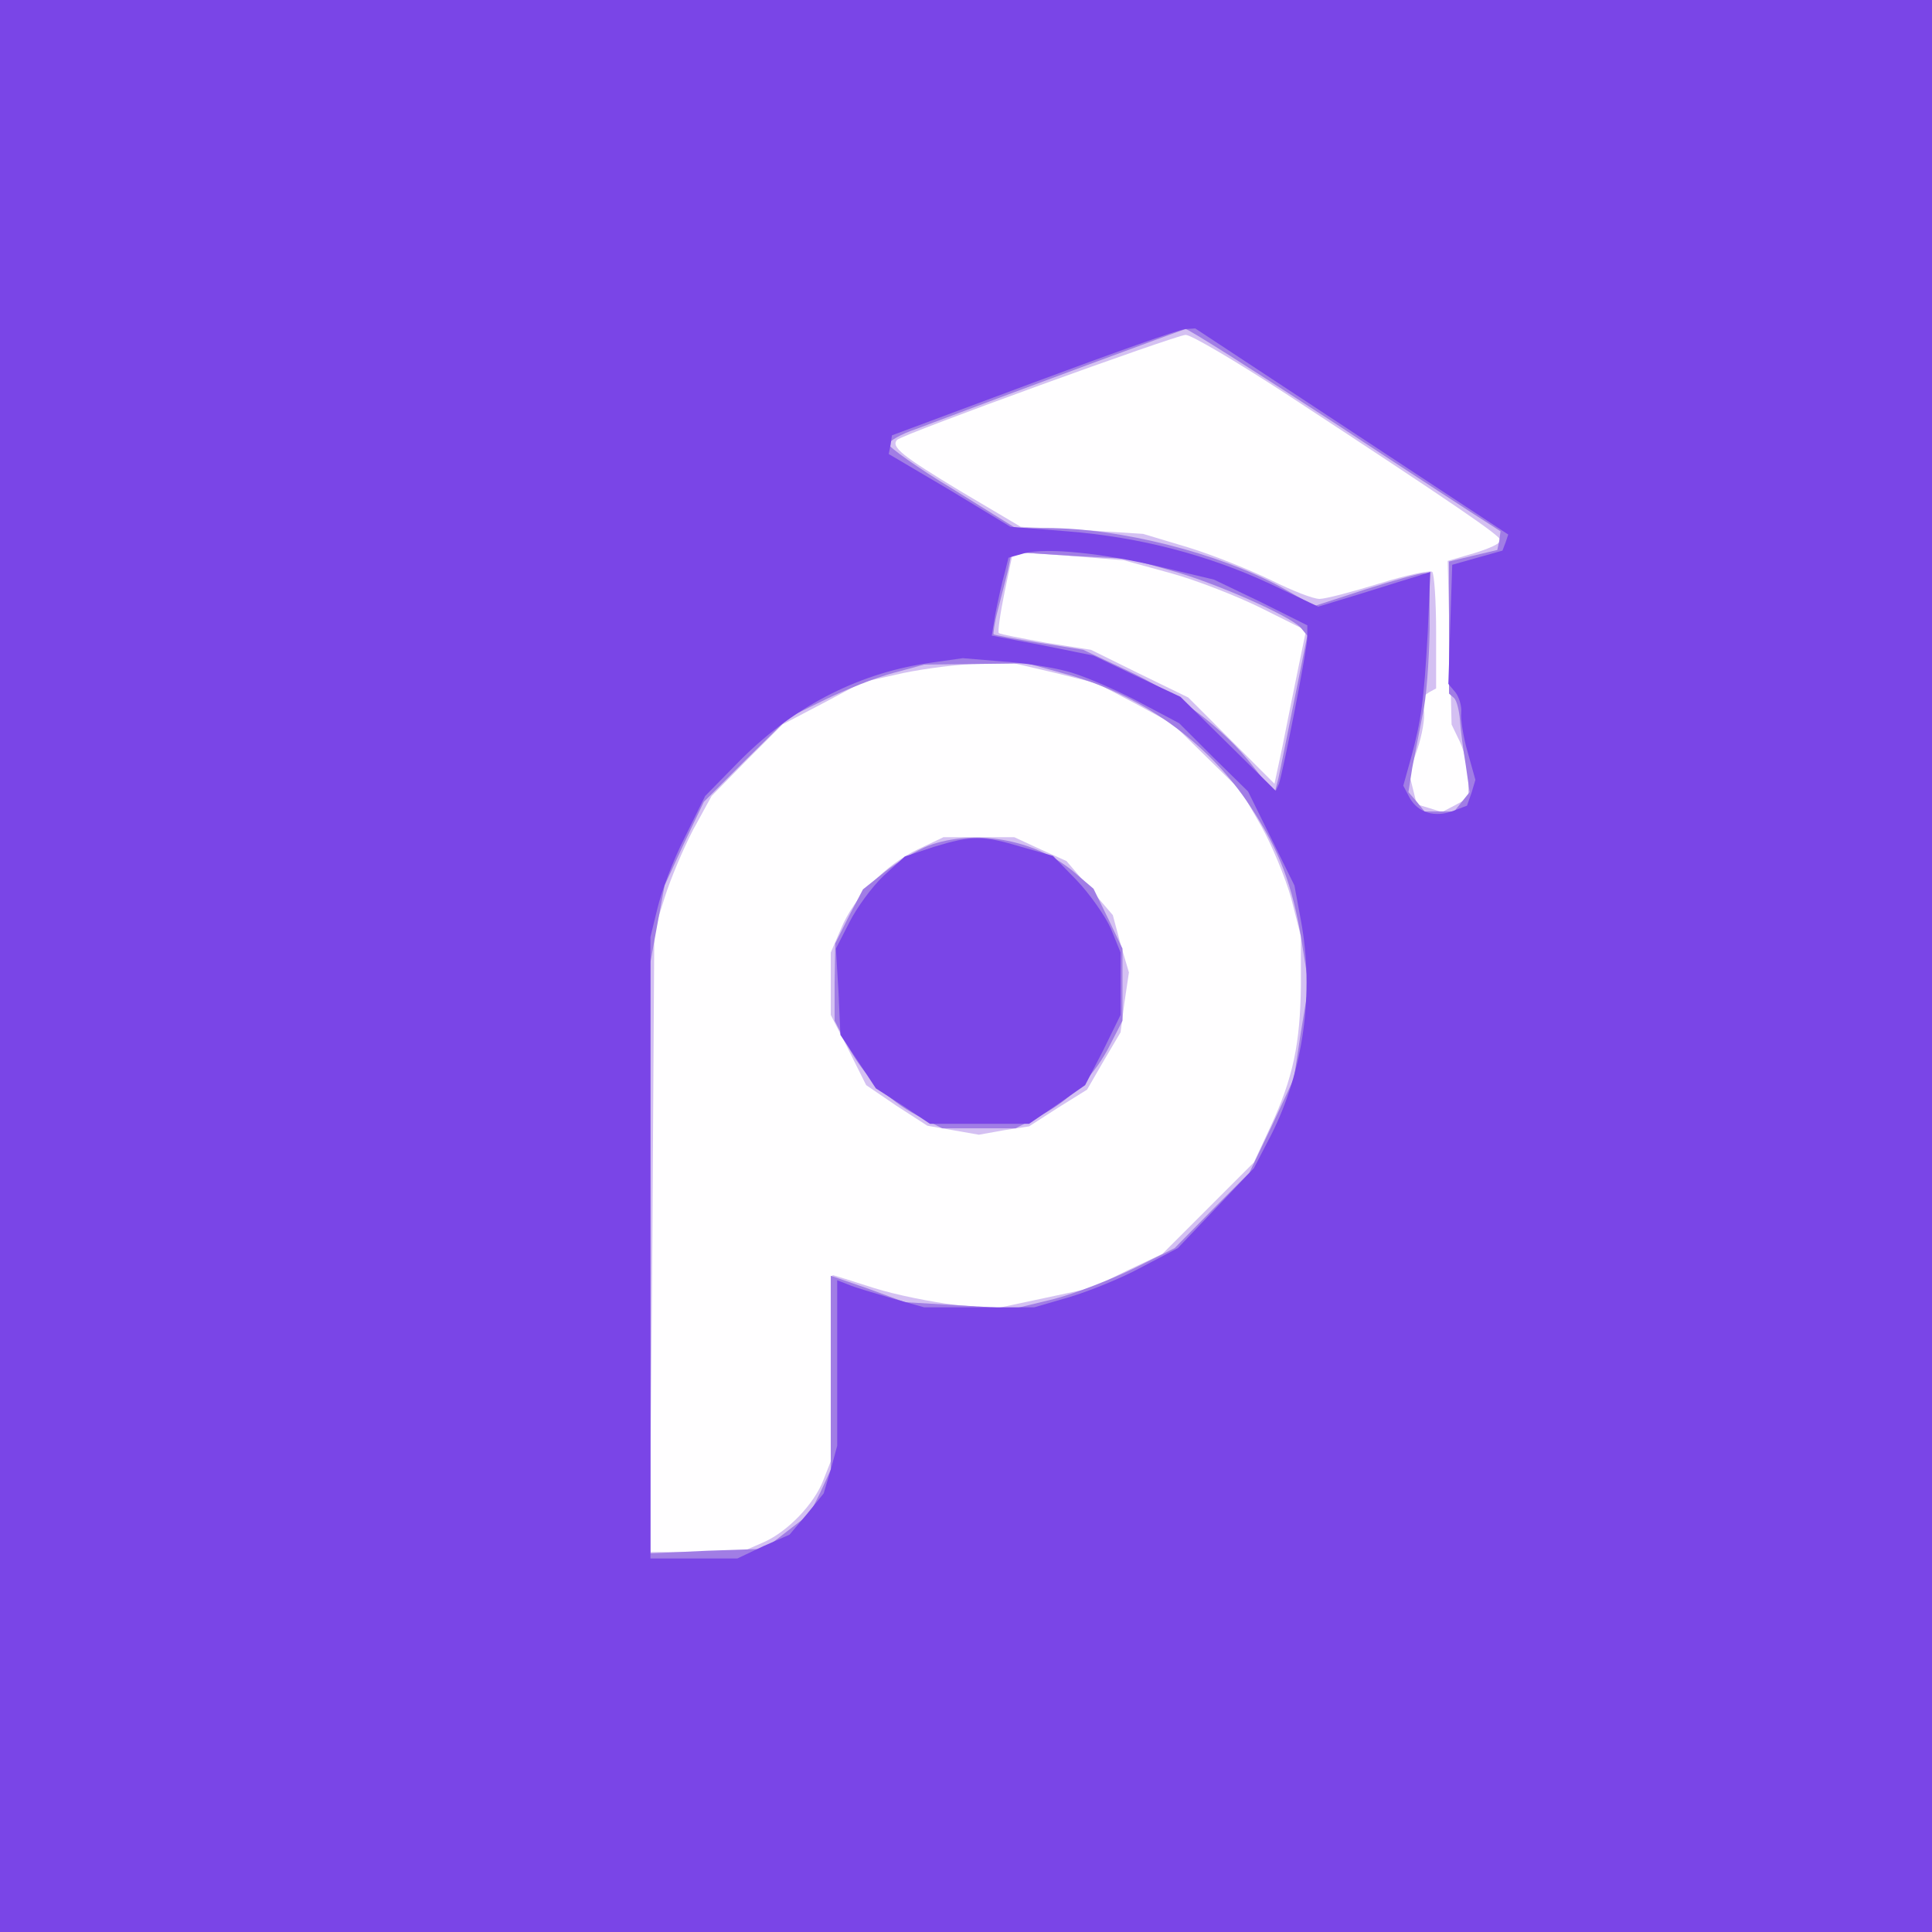
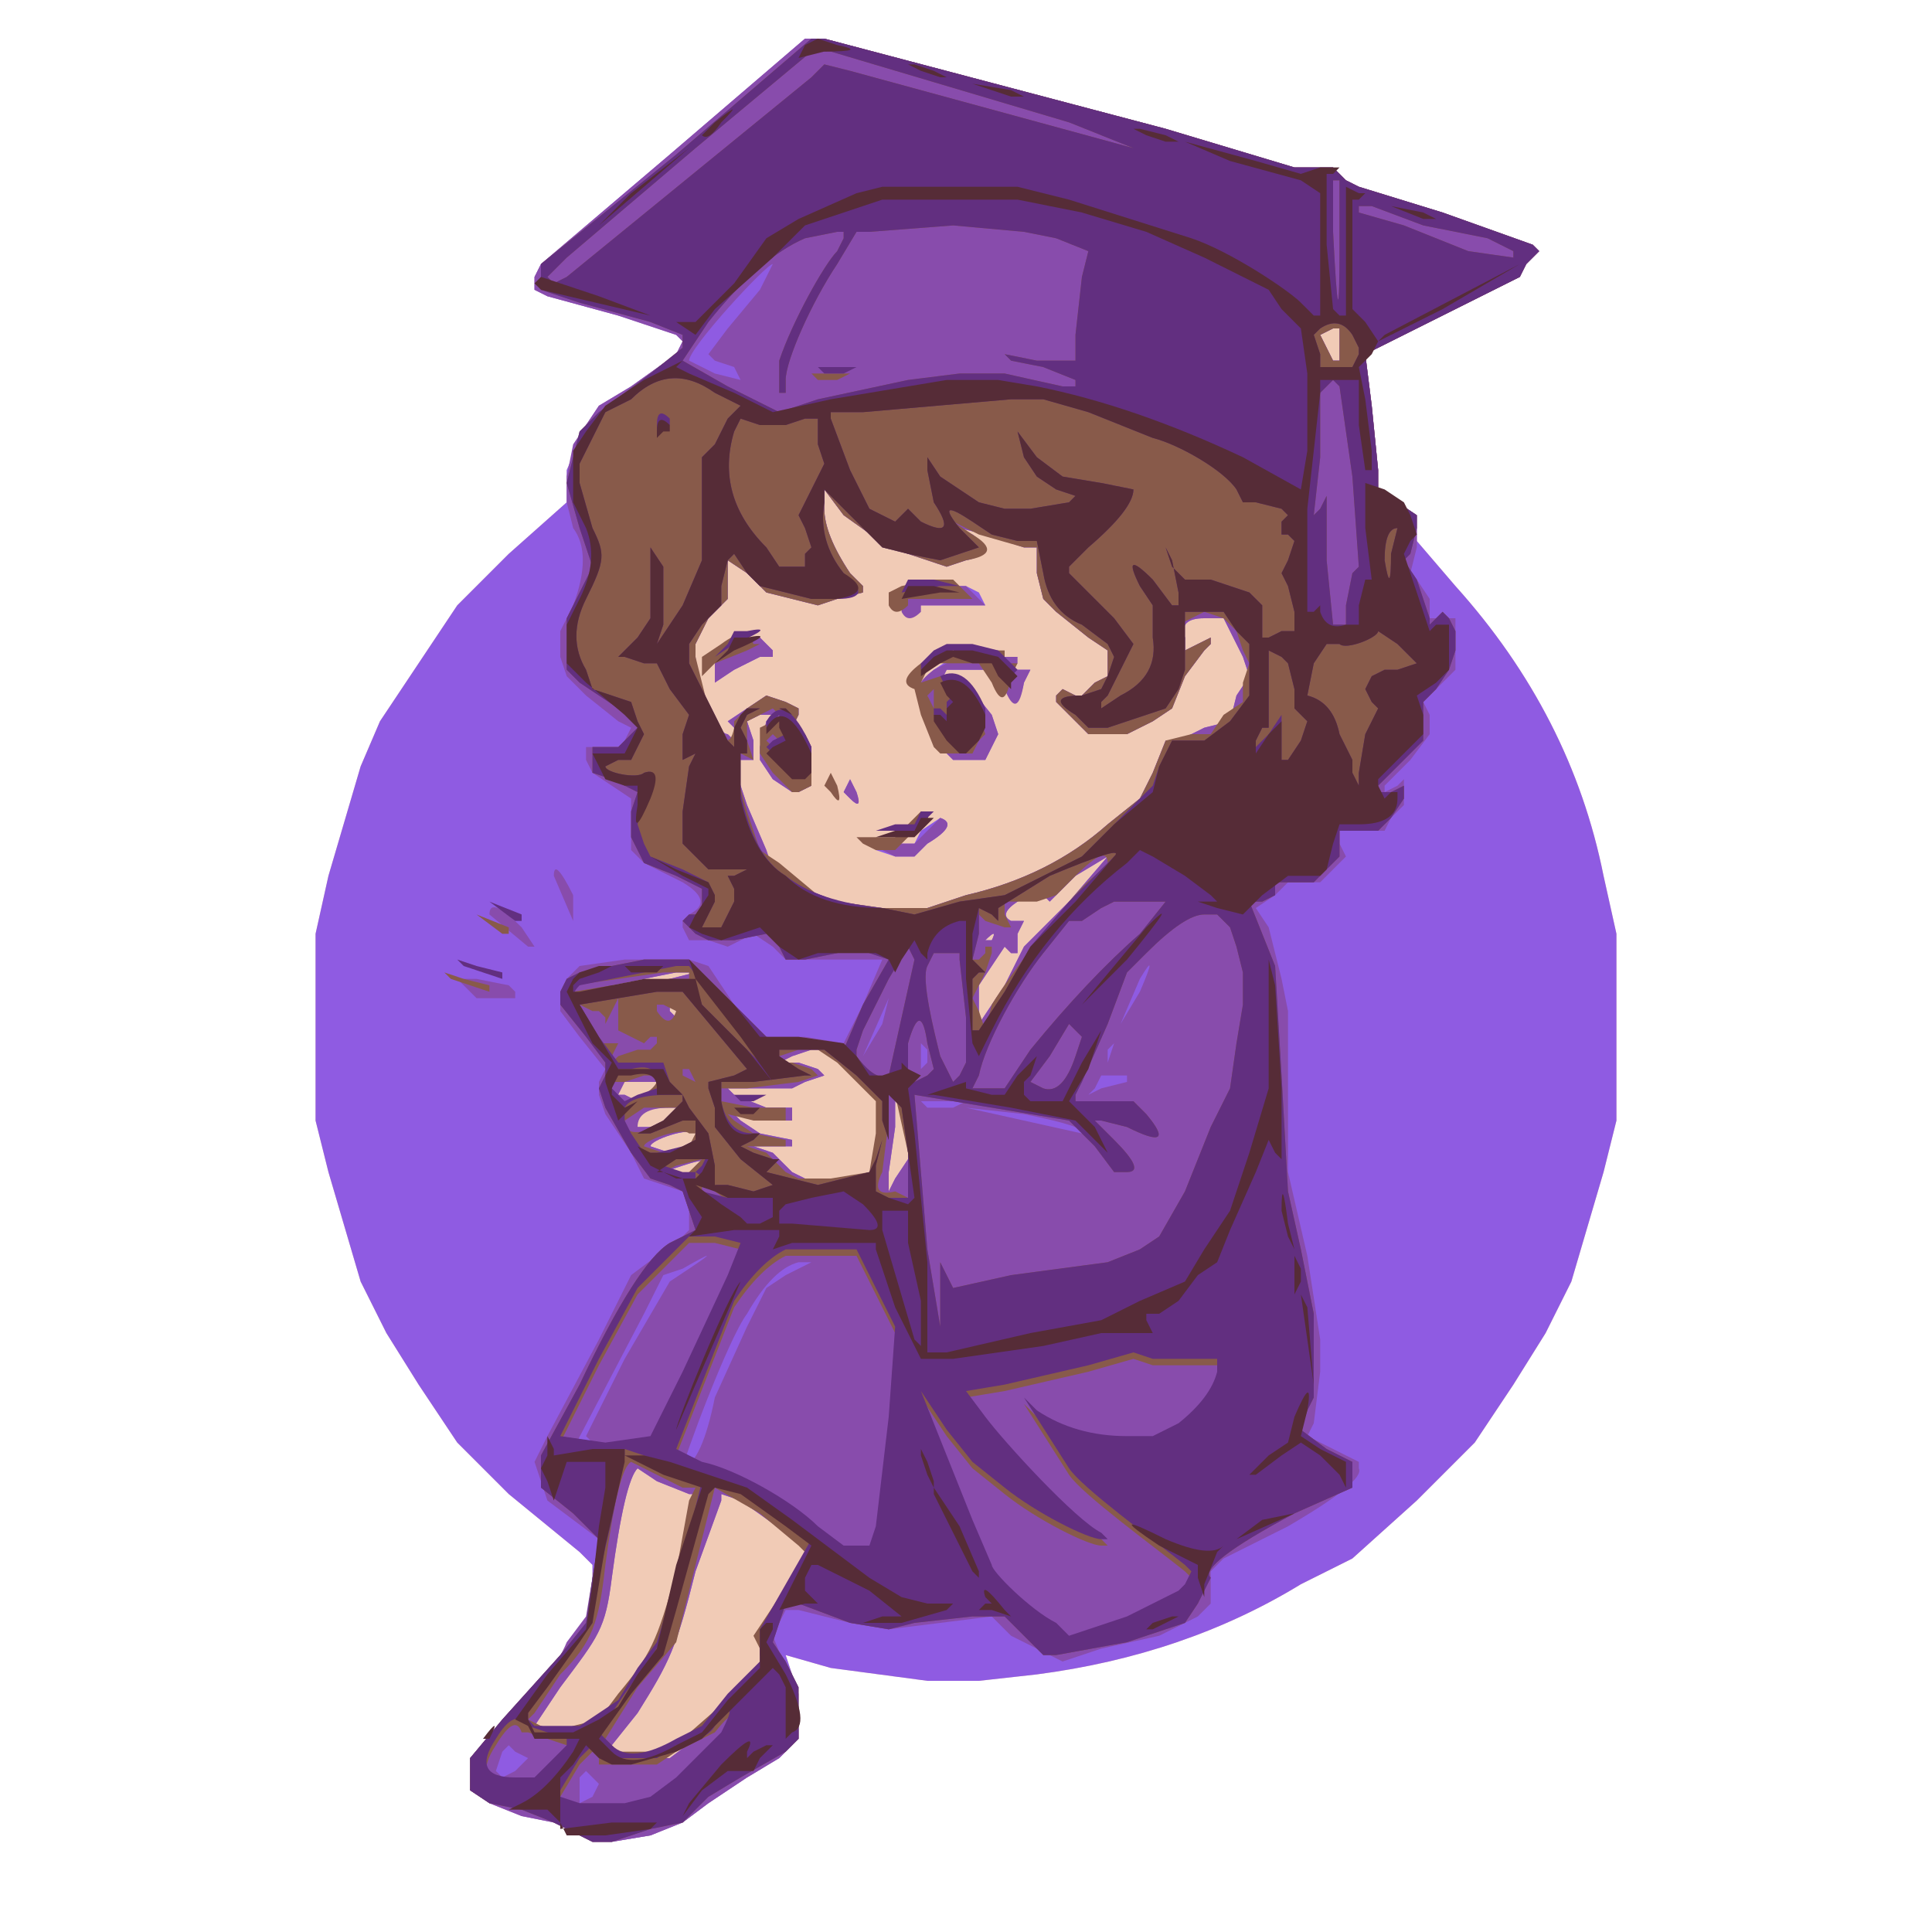
- <svg xmlns="http://www.w3.org/2000/svg" version="1.2" baseProfile="tiny-ps" viewBox="0 0 300 300">
-   <g>
-     <g fill="#fffeff" transform="matrix(.1 0 0 -.1 0 300)">
-       <path d="M0 1500V0h3000v3000H0V1500z" />
-     </g>
-     <g fill="#d4c0f2" transform="matrix(.1 0 0 -.1 0 300)">
-       <path d="M0 1500V0h3000v3000H0V1500zm1996 889c267-175 334-221 334-228 0-5-18-13-41-20l-41-12 3-127 3-127 13-27c7-15 13-41 13-57v-30l-20-11-21-11-19 6-20 6-6 24-6 24 13 38c7 21 12 48 10 60l-2 21 10 7 11 6v88c0 48-3 90-6 93s-40-5-82-18-84-24-93-24c-10 0-43 13-75 29-33 16-90 39-129 51l-70 21-95 6-95 5-93 55c-91 55-109 69-99 80 9 9 431 162 448 163 9 0 78-41 155-91zm-178-279c40-11 104-36 142-55l68-34-13-63c-7-35-18-88-24-119l-12-56-67 67-67 67-76 37-75 37-70 11c-38 7-71 13-73 15-2 1 2 30 9 64l13 62 86-6 86-7 73-20zm-179-155 64-16 59-31 59-32 53-52 53-52 31-54c17-30 38-81 47-113l15-59v-76c-1-90-12-144-47-219l-26-56-71-71-71-71-55-26-55-27-75-16-75-16-63 6c-34 4-90 15-125 26-34 11-63 20-64 20-2 0-3-65-3-144V731l-11-28c-14-38-57-83-96-99l-32-14h-142l4 483 3 482 16 51c9 29 29 76 44 105l29 53 55 56 55 55 63 33 62 33 63 14c34 7 87 14 117 14l55 1 64-15zm-214-274c-49-23-99-74-119-123l-16-37v-97l28-55 27-54 47-32 48-31 40-7 40-7 39 7 39 6 45 29 45 28 26 45 26 44 6 46 7 47-13 44-12 45-36 42-36 42-40 18-41 19h-110l-40-19z" />
-     </g>
-     <g fill="#a17de5" transform="matrix(.1 0 0 -.1 0 300)">
-       <path d="M0 1500V0h3000v3000H0V1500zm2071 844c123-81 232-152 242-158l17-11-2-15-3-14-38-9-37-9v-205l8-7c4-4 8-20 9-34 1-15 5-46 9-70l6-42-12-15-12-15h-46l-12 15-13 15 6 38c4 20 11 57 16 82 6 25 10 84 11 133v87h-9c-6 0-46-11-90-25l-80-26-53 30c-96 52-248 91-362 91h-49l-98 61c-55 33-99 65-99 69 0 5 19 16 43 24 156 59 413 154 418 155 3 1 107-65 230-145zm-256-229c68-18 190-72 205-90l10-12-20-99c-11-54-22-110-25-123l-6-23-34 43c-44 57-115 111-197 149l-66 31-69 11c-37 6-69 12-70 13-1 0 1 17 6 36s12 47 16 63l6 29 92-6 92-5 60-17zm-166-160c122-32 227-107 293-208 45-68 65-122 79-207l11-70-12-73-11-72-34-73-35-73-58-58-58-59-62-31c-35-17-91-39-125-48l-62-15-85 5-85 5-57 21-58 20V718l-16-35-17-34-35-27-35-27-89-3-88-4v918l11 60 11 59 30 65 31 65 66 66 66 65 57 28c31 15 78 34 105 41l48 13 80 1 80 1 54-15zm-207-268c-18-7-48-25-67-40l-35-28-22-42-21-42-1-60v-60l18-35c26-49 64-88 110-112l39-20h114l39 20c46 24 85 63 109 112l18 35v112l-22 46-23 47-34 29c-60 48-150 64-222 38z" />
-     </g>
-     <g fill="#7a45e7" transform="matrix(.1 0 0 -.1 0 300)">
-       <path d="M0 1500V0h3000v3000H0V1500zm2099 830 243-160-4-12-5-13-39-11-39-11-3-92-3-93 11-13c6-8 10-22 9-32s3-37 10-61l12-43-6-20-7-20-21-8c-29-11-55-3-68 20l-10 19 12 43c16 59 20 88 26 195l4 94-18-6c-10-3-49-15-87-27l-69-21-76 36c-95 44-200 72-314 81l-88 7-94 57-95 56 3 15 2 14 220 82c121 45 227 83 236 83l15 1 243-160zm-294-211 80-19 73-35 72-36v-18c0-19-37-206-44-228l-5-11-74 73-74 73-68 32-67 32-79 16-79 15 6 36c4 20 10 47 14 61l6 24 25 7c35 9 123 0 214-22zm-150-161c22-5 71-26 108-45l68-36 53-53 54-53 36-73 36-73 10-54c21-113 4-234-46-333l-27-52-59-62-59-62-57-30c-31-17-81-37-111-46l-55-16h-171l-50 14c-27 8-58 17-67 21l-18 7V755l-10-37-11-37-26-32-27-32-41-18-40-19h-135v965l11 45c6 25 24 74 42 109l32 65 50 51c83 85 183 138 294 155l56 8 60-5c33-2 78-9 100-15zm-205-273-45-15-33-30c-18-17-42-50-53-72l-21-41 4-67 3-67 28-42 27-41 42-27 42-28h154l44 30 43 30 28 54 27 55v97l-15 37c-9 20-33 54-53 75l-37 38-49 14c-60 18-77 18-136 0z" />
-     </g>
-   </g>
+ <svg xmlns="http://www.w3.org/2000/svg" baseProfile="tiny-ps" viewBox="0 0 300 300">
+   <path fill="#f1cbb6" d="M104 24 84 41l-1 2v2l2 1 11 3 9 3 1 1-1 2-7 5-5 3-2 3-3 7v5l-9 8-8 8-6 9-6 9-3 7-5 17-2 9v29l2 8 5 17 4 8 5 8 6 9 8 8 11 9 2 2v4l-1 5-4 5-9 10-5 6v5l3 2 5 2 5 1 6 3h3l6-1 5-2 4-3 6-4 5-3 3-3v-3l-1-7-1-3 7 2 15 2h8l9-1q23-3 41-14l8-4 10-9 9-9 6-9 5-8 4-8 5-17 2-8v-29l-2-9q-5-25-23-45l-6-7v-4l-3-2-3-2v-3l-1-10-1-8 12-6 12-6 1-2 2-2-1-1-14-5-13-4-2-1-2-2h-6l-20-6-53-14h-3z" />
+   <path fill="#8f5be2" d="M104 24 84 41l-1 2v2l2 1 11 3 9 3 1 1-1 2-7 5-5 3-2 3-3 7v5l-9 8-8 8-6 9-6 9-3 7-5 17-2 9v29l2 8 5 17 4 8 5 8 6 9 8 8 11 9 2 2v4l-1 5-4 5-9 10-5 6v5l3 2 5 2 5 1 6 3h3l6-1 5-2 4-3 6-4 5-3 3-3v-3l-1-7-1-3 7 2 15 2h8l9-1q23-3 41-14l8-4 10-9 9-9 6-9 5-8 4-8 5-17 2-8v-29l-2-9q-5-25-23-45l-6-7v-4l-3-2-3-2v-3l-1-10-1-8 12-6 12-6 1-2 2-2-1-1-14-5-13-4-2-1-2-2h-6l-20-6-53-14h-3zm104 30v2h-1l-2-4 2-1h1zm-70 31 6 2 3 1 3-1q5-1 1-4l-2-1 4 1 6 2h2v4l1 4 2 2 5 4 3 2v4l-2 1-2 2h-1l-2-1-1 1v1l2 2 3 3h6l4-2 3-2 2-5 3-4 1-1v-1l-2 1-2 1v-2q-1-3 3-3h3l1 2 2 4 1 3-2 3-1 4-4 1-4 2h-2l-2 5-2 4-5 4q-9 8-22 11l-6 2h-7l-7-1-5-2-5-3-1-3-3-7-2-6v-2l1 1h2v-3l-1-3 2-1h2l-1 1-1 4v2l2 3 3 2h1l2-1v-6l-1-2-2-1 1-2v-1l-2-1-3-1-3 2-3 2 1 1v2l-1-1c-2 0-5-9-5-12v-2l2-4 3-3v-6l3 2 3 3 4 1 4 1 3-1 4-1v-1l-2-2q-4-6-4-10v-3l3 4zm28 55-7 7-3 6-4 6v-6l2-3 2-3 1 1h1v-3l1-2h-2q-2-1 1-3l2-1h2l1 1 4-4 5-3zm-13 6-1 2zq2-2 1 0m-54 7h-9 4l5-1 5-1h3zm6 5v1l-1-1-1-1v-1l1 1zm27 9 4 4v5l-1 6-6 1h-5l-2-1-3-3-3-1h6v-1l-5-1-3-2-1-1 4 1h5v-2h-4l-5-2-1-1h10l2-1 3-1-1-1-3-1h-3l2-1 3-1h2zm-31 1 1 1-2 1-2 1-2-1h-2l2-2zm39 8v4l-2 3-1 2v-3l1-7v-4h1l1 1zm-35-3-3 2h-4q-1-3 5-3h2zm2 5-1 1h-3l-3-1c0-1 6-3 7-2h1zm1 3-2 2-2-1h-2l3-1q6-2 3 1m-7 48 5 2h2l-1 2-2 11c-3 11-5 15-10 20l-4 4h-4l-4-1h-1l4-6c6-8 7-9 8-17q2-15 4-17zm20 8 4 3-4 7-4 8v1l1 2-4 4-7 7-4 3h-8l-1-1v-1l4-5c5-8 6-10 9-22l4-11v-1l3 1zm20-146-2 1v1q1 3 2 1l1-1h10l-1-2-2-1h-3zm-28 9-3 2v3l3-2 4-2h2v-1l-2-2h-2zm34 1-3 2q-3 3-1 4l1 4 2 5 1 1h5l1-2 1-2-1-3-4-5-1-1-3 1-2 1 2-1 1-2h7l2 3q2 4 3-1l1-2h-3v-1l1-1zm0 9v1l-1-1-1-1 1-1zm-17 12 1 1q2 2 1-1l-1-2zm12 6-1 2h-6v1l3 1h3l2-2q5-3 2-4z" />
+   <path fill="#884cac" d="M104 24 84 41l-1 2v2l2 1 11 3 9 3 1 1-1 2-7 5-5 3-2 3-2 3-1 5v4l1 4q3 4 0 12l-2 4v4l1 3 3 3 5 4 2 1-1 2v1h-6v2l1 2 3 2 3 2v8l2 2 6 3q5 3 1 5l-1 1v1l1 2h3l3 1 2-1 2-1 3 2 2 2h15l-3 7-3 6-6-1h-6l-5-5-4-6-3-1H97l-7 1-2 2-1 3v2l3 4 4 5-1 2v2l1 3 4 6 2 4 3 1 3 1 1 3v3l-1 1-4 3-4 3-5 10-8 15-2 4 1 3 1 3 4 3 4 3-1 6-1 6-3 4q-2 5-9 11l-6 7v5l3 2 5 2 5 1 6 3h3l6-1 5-2 4-3 6-4 5-3 3-3v-7l-2-4-2-5 1-2 1-2h2l8 2 6 1 8-1 8-1 3 3 6 3 2 1 6-2 9-2 6-3 2-2v-5l2-2 10-5q12-7 11-9v-1l-4-2-4-2 1-2 1-8v-5l-2-13-3-13v-25l-1-5-2-8-2-3 3-2 2-2h5l2-2 2-2-1-2v-2h7l1-2 2-2v-4l-1 1-2 1v-1l4-4 3-4v-3l-1-2 3-3 2-2v-8h-4v-3l-2-3-1-1 1-4v-5l-3-2-3-2v-3l-1-10-1-8 12-6 12-6 1-2 2-2-1-1-14-5-13-4-2-1-2-2h-6l-20-6-53-14h-3zm22-14 1-1zm-8 35-5 6-3 4 1 1 3 1 1 2-4-1-4-2c0-2 12-15 13-15zm90 8v3h-1l-2-4 2-1h1zm-70 32 6 2 3 1 3-1q5-1 1-4l-2-1 4 1 6 2h2v4l1 4 2 2 5 4 3 2v4l-2 1-2 2h-1l-2-1-1 1v1l2 2 3 3h6l4-2 3-2 2-5 3-4 1-1v-1l-2 1-2 1v-2q-1-3 3-3h3l1 2 2 4 1 3-2 3-1 4-4 1-4 2h-2l-2 5-2 4-5 4q-9 8-22 11l-6 2h-7l-7-1-5-2-5-3-1-3-3-7-2-6v-2l1 1h2v-3l-1-3 2-1h2l-1 1-1 4v2l2 3 3 2h1l2-1v-6l-1-2-2-1 1-2v-1l-2-1-3-1-3 2-3 2 1 1v2l-1-1c-2 0-5-9-5-12v-2l2-4 3-3v-6l3 2 3 3 4 1 4 1 3-1 4-1v-1l-2-2q-4-6-4-10v-3l3 4zm28 55-7 7-3 6-4 6v-6l2-3 2-3 1 1h1v-3l1-2h-2q-2-1 1-3l2-1h2l1 1 4-4 5-3zm-13 6-1 2zq2-2 1 0m23 8-3 5 3-7q3-5 0 2m-77-1h-9 4l5-1 5-1h3zm37 6-3 5 4-9zm-31-1v1l-1-1-1-1v-1l1 1zm38 7-1 1v-4l1 1zm28 0v-2l1-1zm-39 2 4 4v5l-1 6-6 1h-5l-2-1-3-3-3-1h6v-1l-5-1-3-2-1-1 4 1h5v-2h-4l-5-2-1-1h10l2-1 3-1-1-1-3-1h-3l2-1 3-1h2zm-31 1 1 1-2 1-2 1-2-1h-1l1-2zm73 0-4 1-2 1 1-1 1-2h4zm-34 8v4l-2 3-1 2v-3l1-7v-4h1l1 1zm7-4h-4l-1-1h7zm-42 1-3 2h-4q0-3 5-3h2zm53 0q10 2 9 3l-18-4zm-51 5-1 1h-3l-3-1c0-1 6-3 7-2h1zm1 3-2 2-2-1h-2l3-1q6-2 3 1m-2 15-3 2-7 12-6 12 1 1 1 1h-4l11-21 3-6 3-1q7-4 1 0m15 1-3 2-3 6-5 11q-2 10-5 11c0-1 7-20 10-24q4-7 8-8h2zm-20 32 5 2h2l-1 2-2 11c-3 11-5 15-10 20l-4 4h-4l-4-1h-1l4-6c6-8 7-9 8-17q2-15 4-17zm20 8 4 3-4 7-4 8v1l1 2-4 4-7 7-4 3h-8l-1-1v-1l4-5c5-8 6-10 9-22l4-11v-1l3 1zm-42 37-2 1-1-1 1-3 1-1 1 1 2 1zm12 4-2 1v-4l1-1 1 1 1 1zm50-187-2 1v2q1 2 3 0v-1h10l-1-1-2-2h-3zm-28 9-3 2v3l3-2 4-2h2v-1l-2-2h-2zm35 1-4 2q-4 3-1 4l1 4 2 5 1 1h5l1-2 1-2-1-3-4-5-1-1-2 1-2 1 1-1 1-2h7l2 3q2 5 3-1l1-2h-3l1-1v-1zm-1 9v1zl-1-2 1-1zm-17 12 1 1q2 2 1-1l-1-2zm13 6-2 2h-6l1 1 2 1h3l2-2q5-3 2-4zm-58 7 3 7v-4q-3-6-3-3m-10 6 6 5h1l-2-3q-5-5-5-2m-4 11 2 2h6v-1l-1-1-5-1h-3z" />
+   <path fill="#885a4a" d="M105 24 84 41v4l6 2 11 3 5 2v2l-5 4-8 6-3 3-1 4-1 4 2 7 2 6-2 4-2 4v8l2 2 6 4 3 3-2 2-1 1h-4v4l3 1 4 2-1 3v4l1 2 1 2 5 2 4 2v4h-2l-1 1 2 2 2 1h4l5-1 2 2 1 2h3l5-1 2-1 3 1 3 1-4 7-3 7-2-1h-6l-4-1-6-6-6-6h-7l-10 2-2 1-1 2v2l4 5 3 4v2l-1 2 1 3 4 7 3 4 3 1 2 1 1 3 1 3-4 2q-5 3-14 22l-6 11v5l5 4 4 4-1 6-1 7-4 5-9 10-5 6v5l3 2 5 1 5 2 6 3h3l6-2 5-1 4-4 5-3 7-4 2-2v-8l-2-4-2-3 1-3 1-3h2l8 3 6 1 4-1 9-1h5l3 3 3 3h2l11-2 9-3 2-3 2-4q-2-2 13-10l9-4v-4l-4-2-4-3 1-3 1-2v-13l-2-10-2-9-1-18-1-17-2-5-2-5h2l2-1v-2h6l2-2 2-2v-4h6l2-2 2-3v-2l-2 1h-2v-1l4-4 3-3v-6l2-2 2-3 1-3v-3l-1-2-1-1-1 1-1 1v-1l-2-6-2-3 1-1 1-4v-2l-3-2-3-2v-3l-1-10-1-8 12-6 12-6 1-2 2-2-1-1-14-5-13-4-2-1-2-2h-6l-20-6-53-14h-2zm61-5 10 4-44-12-4-1-2 2-38 31-2 1-1-1 3-3 20-17 18-15h3zm42 19q0 18-1-2v-8h1zm13-3 10 2 4 2v1l-7-1-10-4-7-2v-1h2zm-57 2 5 2-1 4-1 9v4h-6l-5-1 1 1 5 1 5 2v1h-2l-9-2h-7l-8 1-14 3-6 2-8-4-7-4 4-6q8-10 15-13l5-1h1v1l-1 2c-2 2-7 11-9 17v5h1v-2c0-3 4-12 8-18l3-5h2l13-1 11 1zm44 16v3h-1l-2-4 2-1h1zm2 21 1 14-1 1-1 5v3h-2l-1-10V77l-1 2-1 1 1-9V61l1-1 1-1 1 1zm-72 11 6 2 3 1 3-1q6-1 1-4l-3-2 4 2 7 2h2v4l1 4 2 2 5 4 3 2v4l-2 1-2 2h-1l-2-1-1 1v1l2 2 3 3h6l4-2 3-2 2-5 3-4 1-1v-1l-2 1-2 1v-2l-1-2 2-1 2-1 3 1 2 2 1 3 1 2-1 3v3l-3 2-2 3h-3l-4 1-2 5-2 4-5 4q-9 8-22 11l-6 2h-7l-7-1-3-1-6-5-3-2-2-6-2-7v-2h1l2 1-1-3v-3l2-1 2-1 1 1 1 1h-2l-2 1v4l2 3 3 3h1l2-1v-6l-1-2-2-1 1-2v-1l-2-1-3-1-3 2-2 2v1q-1 5-4-3l-2-8v-2l2-4 3-3v-6l3 2 3 3 4 1 4 1 3-1 4-1v-1l-2-2q-4-6-4-10v-3l3 4zm-17 30-1 1-1-1 1-1zm51 19-2 2c-3 2-13 15-16 20l-1 4-1-3-1-2 2-4 1-3v-1h-1v1l-1 1h-1l1-4v-3l1 1 3 1h1l-1-2v-2h5l3-1 3-3q5-5 5-2m5 11q-8 7-17 18l-4 6h-5l1-2c1-5 6-14 10-19l4-5h2l3-2 2-1h8zm14-1 1 3 1 4v5l-1 6-1 7-3 6-4 10-4 7-3 2-5 2-15 2-9 2-1-2-1-2v10l-2-12-2-24 12 2 12 2 4 4 3 4h2q3 0-2-5l-3-3h1l4 1q8 4 3-2l-2-2h-9v-1l1-2 4-9 3-8 3-3q6-6 9-6h2zm-51 14-2 9q-2 1-5-3v-1l1-3 4-8 3-5 1 2zm9-9 1 9v7l-1 2-1 1-2-4c-1-4-3-12-2-14l1-2h4zm-42 3h-3l-9 1-6 1v-1l14-2h4zm-15 5v1zh1l1 1v1l1-2 1-2v5l2 1 2 1 1-1h1v1l-1 1h-2l-3 1-1 1v-1l1-2h-3l-2-3-2-3h1zm13 0q-1 3-3 0v-1h1zm39 5 1 4-1 1-2 1v-1l-1-1v-4q2-7 3 0m23 2q-2 6-5 5l-2-1 3-4 3-5 1 1 1 1zm-37 1 4 4 2 2v5l-1 6-6 1h-5l-2-1-3-3-3-1h6v-1l-5-1-3-2-1-1 4 1h5v-2h-5l-5-1v-2h4l8-1 3-1-1-1-3-1h-2v-1l3-1h3zm-28 3q-1 2-5 3h-2v-3h2l3-1h2zm6 0-2-1v-1h1zm33 11v7l-2-1q-4 1-2-3l1-8v-4h1zm-36-7v2l-3 1q-5 2-5-1l3-2zm2 6-1 1h-3l-3-1c0-1 6-3 7-2h1zm2 2-2 2-2 1-1-1h-1l2-1zm2 5q3 2 1 2l-3-2v-1zm4 9-2 5-7 15-5 10-7 1-7-1 6-12 6-11 4-4 4-4h4zm18 1 3 6 3 6-1 14-2 17-1 3h-4l-4-3c-4-4-13-9-18-10l-4-2 9-23q4-6 8-8zm53 17h3v2q-1 4-6 8l-4 2h-4q-8 0-14-4l-2-2 7 11c2 3 13 11 18 15l1 1-1 2-1 1-8 4-9 3-2-2c-4-2-10-8-10-9l-3-7-8-20 4 6 4 5 5 4c5 4 13 8 15 8h1l-1-1c-4-2-15-14-18-18l-3-4 6-1 13-3 7-2 3 1zm-84 17 4 2h2l-1 2-2 11c-3 11-4 13-9 19l-3 4-4 1-3 1-2-1-2-1 1-1 4-6c5-5 6-8 7-17q2-15 4-16zm16 6 6 5 1 1-4 7-4 6 1 2v2l-4 5-8 7-4 2h-6l-1-1-1-1 5-8 6-7 3-12 3-12zm-6 35-7 7-4 3-4 1h-7l-3-1v-1l3-5 2-2 1 1v1h9l3-2 6-3q4-5 1 1m-30-1 3 1 3 1v1l-3 3-2 2h-3q-7 0-3-6 3-5 4-2m46-210h3l2-1h-6zm77 16v1zv-2zm-64 16-2 1v2q1 2 3 0v-1h10l-1-1-2-2h-3zm-28 9-3 2v3l2-2 5-2 2-1h-1q-1-3-5 0m35 1-4 2q-4 3-1 4l1 4 2 5 1 1h5l1-2 1-1-1-3-2-5-1-1h-3l-3 1 1-2 1-1h7l2 3q2 5 3-1l1-2h-3l1-1v-1h-10m-1 9v1zl-1-2 1-1zm-17 12 1 1q2 3 1-1l-1-2zm13 6-2 2h-6l1 1 2 1h3l2-2q5-3 2-4zm2 65v2zv-2zm-58-55 1 2zl-1-2zm-11 4 4 3h1v-1zm-4 10 3 1 3 1v-1l-4-1-3-1z" />
+   <path fill="#622f80" d="M105 24 84 41v4l6 2 11 3 5 2v2l-5 4-8 6-3 3-1 4-1 4 2 7 2 6-2 4-2 4v8l2 2 6 4 3 3-2 2-1 1h-4v4l3 1 4 2-1 3v4l1 2 1 2 5 2 4 2v4h-2l-1 1 2 2 2 1h4l5-1 2 2 1 2h3l5-1 2-1 3 1 3 1-4 7-3 7-2-1h-6l-4-1-6-6-6-6h-7l-10 2-2 1-1 2v2l4 5 3 4v2l-1 2 1 3 4 7 3 4 3 1 2 1 1 3 1 3-4 2q-5 3-14 22l-6 11v5l5 4 4 4-1 6-1 7-4 5-9 10-5 6v5l3 2 5 1 5 2 6 3h3l6-2 5-1 4-4 5-3 7-4 2-2v-8l-2-4-2-3 1-3 1-3h2l8 3 6 1 4-1 9-1h5l3 3 3 3h2l11-2 9-3 2-3 2-4q-2-2 13-10l9-4v-4l-4-2-4-3 1-3 1-2v-13l-2-10-2-9-1-18-1-17-2-5-2-5h2l2-1v-2h6l2-2 2-2v-4h6l2-2 2-3v-2l-2 1h-2v-1l4-4 3-3v-6l2-2 2-3 1-3v-3l-1-2-1-1-1 1-1 1v-1l-2-6-2-3 1-1 1-4v-2l-3-2-3-2v-3l-1-10-1-8 12-6 12-6 1-2 2-2-1-1-14-5-13-4-2-1-2-2h-6l-20-6-53-14h-2zm61-5 10 4-44-12-4-1-2 2-38 31-2 1-1-1 3-3 20-17 18-15h3zm42 19q0 18-1-2v-8h1zm13-3 10 2 4 2v1l-7-1-10-4-7-2v-1h2zm-57 2 5 2-1 4-1 9v4h-6l-5-1 1 1 5 1 5 2v1h-2l-9-2h-7l-8 1-14 3-6 2-8-4-7-4 4-6q8-10 15-13l5-1h1v1l-1 2c-2 2-7 11-9 17v5h1v-2c0-3 4-12 8-18l3-5h2l13-1 11 1zm46 15 1 2v1l-1 2h-5v-2l-1-3 1-1q3-2 5 1m-99 9 4 2-2 2-2 4-1 1-1 1v16l-3 7-4 6 1-3v-9l-2-3v11l-2 3-3 3h1l3 1h2l2 4 3 4-1 3v4l2-1-1 2-1 7v5l2 2 2 2h6l-2 1h-1l1 2v2l-1 2-1 2h-3l1-2 1-2v-1l-1-2-4-2-5-2-1-2-1-3 1-4q3-5 0-4c-1 1-6 0-6-1l2-1h2l1-2 1-2-1-2-1-3-3-1-3-1-1-3q-3-5 0-11c3-6 3-7 1-11l-2-7v-3l2-4 2-4 4-2q6-6 13-1m99 13 1 14-1 1-1 5v3h-2l-1-10V77l-1 2-1 1 1-9V61l1-1 1-1 1 1zm-41-10 10 4c4 1 11 5 13 8l1 2h2l4 1 1 1-1 1v2h1l1 1-1 3-1 2 1 2 1 4v3h-2l-2 1h-1v-5l-2-2-6-2h-4l-2-2-1-3 1 2 1 5v2h-1l-3-4q-5-5-2 1l2 3v5q1 6-5 9l-3 2v-1l1-1 2-4 2-4-3-4-4-4-3-3v-1l3-3q7-6 7-9l-5-1-6-1-4-3-3-4 1 4 2 3 3 2 3 1-1 1-6 1h-4l-4-1-6-4-2-3v2l1 5q4 6-2 3l-2-2-1 1-1 1-2-1-2-1-3-6-3-8v-1h5l23-2h5zm-47 2 3-1h2v4l1 3-2 4-2 4 1 2 1 3-1 1v2h-4l-2-3q-8-8-5-18l1-2 3 1zm19 20 5 1 3-1 3-1-3-3q-4-5 2-1l3 2 4 1h3l1 5q1 6 6 8l4 3 1 2-1 3-1 2-3 1q-6 0-1 3l2 2h3l6-2 3-1 2-3 1-3v-9h6l2 3 2 2v8l-3 4-4 3h-5l-2 4-1 3-6 6-5 5-6 3-6 3-7 1-7 2-5-1q-10-1-15-5-5-3-7-13v-6h1v-2l-1-2 1-2 2-1h3l2 1-1-1h-6l-1 1-1 2v3l-1-1-6-12v-3l2-3 3-3v-3l1-4 1-1 2 3 2 2 4 1 4 1h4q6 0 1-4-4-5-3-11v-2l4 4 5 5zm75 0q0 7-1 1 0-5 2-5zm4 17-3 1h-2l-2 1-1 2 1 2 1 1-2 4-1 6v2l-1-2v-2l-1-2-1-2q-1-5-5-6l1-5 2-3h2c1 1 6-1 6-2l3 2zm-19 4v3l1 1 1 1-1 3-2 3h-1v-7l-2 3-2 2v-1l1-2h1v-12l2 1 1 1zm-14 20-1 1zl1-2zm-14 6-7 7-6 7-4 7-4 6h-1v-8l1-1h1l-1-1-1-1 1-4v-4l2 1 1 1v-2l8-5q12-5 10-3m4 12q-8 7-17 18l-4 6h-5l1-2c1-5 6-14 10-19l4-5h2l3-2 2-1h8zm14-1 1 3 1 4v5l-1 6-1 7-3 6-4 10-4 7-3 2-5 2-15 2-9 2-1-2-1-2v10l-2-12-2-24 12 2 12 2 4 4 3 4h2q3 0-2-5l-3-3h1l4 1q8 4 3-2l-2-2h-9v-1l1-2 4-9 3-8 3-3q6-6 9-6h2zm-51 14-2 9q-2 1-5-3v-1l1-3 4-8 3-5 1 2zm9-9 1 9v7l-1 2-1 1-2-4c-1-4-3-12-2-14l1-2h4zm-39 5 7 9 3 4-4-4-7-7-1-3h-4l-9 1q-8 2-5-1l15-3h2zm1 6 5 6-2 1-4 1v1l1 3v3l4 5 5 4-3 1-4-1h-2v-3l-1-5-3-4-1-2-2-2-1-3h-7l-3-4-3-5 12-2h4zm33 2 1 4-1 1-2 1v-1l-1-1v-4q2-7 3 0m23 2q-2 6-5 5l-2-1 3-4 3-5 1 1 1 1zm-34 3 4 4v3l1 3v-7l1 1 1 1 1 7v7h-3l-2-1v-4l1-4-1 3-1 2-4 1-4 1-4-1-4-1 1-1 1-1h-1l-3-1-2-1 2-1 1-1h-1q-4 0-5-5v-3h5l8-1h1l-2-1-3-2v-1h7zm-31 2-3 1-2 1-1-1-1-1v-1l1-2h2q4-1 4 2m4 3-3 3-4 2h2l5-2h2v3l-2 1-4 1h-2l-2-3-1-2v-2q1-2 7-2h2zm3 10-1 1h-2l-3-1-1-1 3-1h5zm4 5-4-1-2-1 1-1v-1l3 2 3 1zm2 7-2 5-7 15-5 10-7 1-7-1 6-12 6-11 4-4 4-4h4zm18 1 3 6 3 6-1 14-2 17-1 3h-4l-4-3c-4-4-13-9-18-10l-4-2 9-23q4-6 8-8zm53 17h3v2q-1 4-6 8l-4 2h-4q-8 0-14-4l-2-2 7 11c2 3 13 11 18 15l1 1-1 2-1 1-8 4-9 3-2-2c-4-2-10-8-10-9l-3-7-8-20 4 6 4 5 5 4c5 4 13 8 15 8h1l-1-1c-4-2-15-14-18-18l-3-4 6-1 13-3 7-2 3 1zm-80 18 3 1-3 12-4 13-3 4-3 5-3 2-3 2h-7l-1-1v-2l5-6 5-7v-3l3-13 2-10v-1l3 1zm10 3 7 5 3 2-4 7-4 7v5l-5 5-4 5-4 2q-7 4-10 1l-2-2 4-6c6-8 6-8 9-18l3-11 1-4h1zm-4 37-7 7-4 3-4 1h-7l-3-1v-1l3-5 2-2 1 1v1h9l3-2q5-1 6-3 4-5 1 1m-30-1 3 1 3 1v1l-3 3-2 2h-3q-7 0-3-6 3-5 5-2m46-210h3l2-1h-6zm-26 8v1l1-1h1v-1q-2-2-2 1m103 8v1zv-2zm-65 18-1 1zl6-1h4-1l-4-1h-4zm-27 8-2 2 3-2q7-3 2-2h-2zm32 1-2 2v1l3-2 2-1 3 1h3l1 2 2 2v-1l1-1-2-2-1-1-4-1h-4zm1 4 1 2 1 1-1 1v2l-1-1h-1v1l2 3 2 2h1l2-2 1-2v-2q-3-7-7-5m-27 8 2-2v1l1 2-2 1-1 1 2 2 2 2h2l1-1v-3q-4-9-7-4m24 14-1 2h-3l-3 1h6l1-1 2-2zm2 65v2zv-2zm-30-20h2l2-1h-5zm-28-35 1 2zl-1-2zm-11 4 4 3h1v-1zm-4 10 3 1 3 1v-1l-4-1-3-1z" />
+   <path fill="#562c37" d="m125 7-1 2 4-1q7 0 2-1l-3-1zm-6 6-2 2zl3-3zm24-2 3 1h1l-2-1-3-1h-1zm8 2 6 2h2l-2-1zl-3-1zm9 3 5 1 4 1-4-1zh-1zm-49 3-2 2q1 1 3-2 4-4-1 0m62 1h2zh-1zm5 1 3 1h2l-2-1-4-1h-1zm6 1 7 3 11 3 3 2v19h-1l-2-2c-2-2-11-8-17-10l-19-6-8-2h-21l-4 1-9 4-5 3-5 7-6 6h-3l-2-1 2 1 3 2 3-4 9-8 5-5 6-2 6-2h21l10 2 10 3 9 4 10 5 2 3 3 3 1 7v12l-1 6-9-5q-17-8-32-11l-6-1h-8l-18 3-9 2-6-3-7-3-2-1 1-1-6 3-6 4-3 4-2 3v8l2 4q2 5-1 11l-2 4v6l3 3 6 5 2 2-1 2-1 2h-5l1 2 1 2 3 1h2v3q-1 6 2-1 2-5-1-4c-1 1-6 0-6-1l2-1h2l1-2 1-2-1-2-1-3-3-1-3-1-1-3q-3-5 0-11c3-6 3-7 1-11l-2-7v-3l2-4 2-4 4-2q6-6 13-1l4 2-2 2-2 4-1 1-1 1v16l-3 7-4 6 1-3v-9l-2-3v11l-2 3-3 3h1l3 1h2l2 4 3 4-1 3v4l2-1-1 2-1 7v5l2 2 2 2h6l-2 1h-1l1 2v2l-1 2-1 2h-3l1-2 1-2v-1l-1-2-5-2-4-2 5 3 4 2v1l-2 3-1 2 2 1 3 1 3-1 3-1 3 3 3 2 3-1h9l2 1 1 2 1-2 2-3 1 2 1 1v-1q1-4 5-5h1v9l1 10 1 2 2-4q8-16 21-26l2-2 2 1 5 3 4 3 1 1h-3l3 1 4 1 3-3 4-3h5l1-1 1-4 1-3h3q6 0 6-4v-1h-1l-1 1-1-2v-1l4-4 3-3v-3l-1-3 3-2 2-2v-7h-2l-1 1-2-6-2-6 1-2 1-1-1-3-1-2-3-2-3-1v7l1 8h-1l-1 4v3h-2q-3 1-4-2v-1l-1 1h-1V79l2-18v-2h6v7l1 7h1v-3l-1-8-1-5 2-2 1-2 10-5 12-7-21 11-1 1-2-3-2-2V31h1l1-1h-1l-2-1v20h-1l-1-1-1-10V27h1l1-1h-3l-3 1-7-2zm26 30 1 2v1l-1 2h-5v-2l-1-3 1-1q3-2 5 1m-41 12 10 4c4 1 11 5 13 8l1 2h2l4 1 1 1-1 1v2h1l1 1-1 3-1 2 1 2 1 4v3h-2l-2 1h-1v-5l-2-2-6-2h-4l-2-2-1-3 1 2 1 5v2h-1l-3-4q-5-5-2 1l2 3v5q1 6-5 9l-3 2v-1l1-1 2-4 2-4-3-4-4-4-3-3v-1l3-3q7-6 7-9l-5-1-6-1-4-3-3-4 1 4 2 3 3 2 3 1-1 1-6 1h-4l-4-1-6-4-2-3v2l1 5q4 6-2 3l-2-2-1 1-1 1-2-1-2-1-3-6-3-8v-1h5l23-2h5zm-47 2 3-1h2v4l1 3-2 4-2 4 1 2 1 3-1 1v2h-4l-2-3q-8-8-5-18l1-2 3 1zm19 20 5 1 3-1 3-1-3-3q-4-5 2-1l3 2 4 1h3l1 5q1 6 6 8l4 3 1 2-1 3-1 2-3 1q-6 0-1 3l2 2h3l6-2 3-1 2-3 1-3v-9h6l2 3 2 2v8l-3 4-4 3h-5l-2 4-1 4-6 5-5 5-6 3-6 3-7 1-7 2-5-1q-10 0-15-5-5-3-7-12v-7h1v-2l-1-2 1-2 2-1h3l2 1-1-1h-6l-1 1-1 2v3l-1-1-6-12v-3l2-3 3-3v-3l1-4 1-1 2 3 2 2 4 1 4 1h4q6-1 1-4-4-5-3-11v-2l4 4 5 5zm75 0q0 7-1 1 0-5 2-5zm4 17-3 1h-2l-2 1-1 2 1 2 1 1-2 4-1 6v2l-1-2v-2l-1-2-1-2q-1-5-5-6l1-5 2-3h2c1 1 6-1 6-2l3 2zm-19 4v3l1 1 1 1-1 3-2 3h-1v-6l-2 2-2 3v-2l1-2h1v-12l2 1 1 1zm-14 20-1 1zl1-2zm-14 6-6 7-7 7-4 7-4 6h-1v-8l1-1h1l-1-1-1-1v-4l1-4 2 1 1 1v-2l8-5q12-5 10-3m-33-40-1 1zl6-1h4-1l-4-1h-4zm-27 8-2 2 3-2q7-3 2-2h-2zm32 1-2 2v1l3-2 2-1 3 1h3l1 2 2 2v-1l1-1-2-2-1-1-4-1h-4zm1 4 1 2 1 1-1 1v2l-1-1h-1v1l2 3 2 2h1l2-2 1-2v-2q-3-7-7-5m-27 8 2-2v1l1 2-2 1-1 1 2 2 2 2h2l1-1v-3q-4-9-7-4m24 14-1 2h-3l-3 1h6l1-1 2-2zM98 30l-5 5 14-12zm118 2 5 2h2l-2-1zl-3-1zm8 3 5 1 4 1-4-1zh-1zM84 43l-1 1 1 1 17 4-8-3zl-1-1zm18 24v1l1-1h1v-1q-2-2-2 1m76 77-10 12 7-7q9-11 3-5m-80 7h4l1-1h-6zm10 1 7 9 5 7-4-5-7-7zh-8l-10 2h-1v-1l1-1 3-1 2-1h-2l-3 1-1 1-1 2 1 2 3 6 3 3-1 2v1l1 3 1 3 1-1 2-2 3-1h4v1l-3 3-4 2h2l5-2h2v3l-2 1-2 1h-3l-2-1 2 3 4 2h1l1 3 2 3-1 2-1 1 7-1h7v1l-1 2 3-1h13v1l3 9 4 8h5l14-2 9-2h8l-1-2v-1h2l3-2 3-4 3-2 2-5 4-9 2-5 1 2 1 1v-11l-1-16-1-4v20l-3 10-3 9-4 6-3 5-7 3-6 3-11 2-13 3h-3v-14l-2-20-1-7 1-1 1-1-2-1-1-1v1l-3 1h-2l-2-3-2-2-7-1h-6l-4-5-6-6-1-1zm3 8 5 6-2 1-4 1v1l1 3v3l4 5 5 4-3 1-4-1h-2v-3l-1-5-3-4-1-2-2-2-1-2h-7l-3-5-3-5 12-2h4zm22 7 4 4v3l1 3v-7l1 1 1 1 1 7 1 7-1 1-3-1-2-1v-4l1-4-1 3-1 2-4 1-4 1-4-1-4-1 1-1 1-1h-1l-3-1-2-1 2-1 1-1h-1q-4 1-5-5v-3h5l8-1h1l-2-1-3-2v-1h7zm-31 2v1l-3 1-2 1-1-1-1-1v-1l1-2h2q4-1 4 2m7 13-1 1h-2l-3-1h-1l3-2h5zm8 4h3v3l-2 1h-2l-1-1-3-2-4-3 3 1 2 1zm17 1q4 4 1 4l-12-1h-2v-2l1-1 4-1 5-1zm7 2v4l2 9v7l-1-1-5-17v-3h4zm-26-16h2l1-1h-4zm50-14-1 1zl2-2zm3 6-3 6h-5l-1-1v-2l1-1 1-3-3 3-2 3h-2l-4-1v-1l-3 1-3 1h1l12 2 10 2 3 3 2 2-2-4-4-4 3-5 2-6zm3 8 4 1 2 1-2-1zh-1zm28 15 1 4 1 2-1-4q-1-8-1-2m2 10v3l1-2v-2l-1-2zm-86 1c-2 2-10 22-10 23l3-7zm88 9 1 7-1-12-1-2zm-2 12-1 4-3 2-3 3h1l4-3 3-2 3 2 3 3 1 2v-4l-4-2-3-2 1-4q1-6-2 1m-113 0-1 2zl1-1zm-3 6-1 2 1 2 1 3 1-3 1-3h6v4l-1 6-1 9-1 7-6 7-5 7 2 1 1 2h7l-1 2q-4 6-8 8l-2 1h6l2 2 1 2h6l7-1 1-1h-7l-8 1v-8l2-2 2-3 2 2 2 1h3l7-2 4-2 6-6 5-5 1 1 1 2v8l1-1q3-1-1-9l-3-5 1-2v-1h-1l-1 1v6l-5 5-4 5-4 2q-7 4-10 1l-2-2 5-7 5-6 2-7 5-18 1-1 4 1 7 5 4 3-3 6-2 4 4-1h2l-1-1-1-1v-2l1-2h1l8 4 5 4h-3l-3 1h6l7-2 1-1h-4l-4-1-5-3-12-9-7-5-6-2-6-2-4-1h-3l6 3 6 2-4 12-3 13-3 4-3 5-3 2-4 2h-6l-1-2v-1l3-4 5-7 2-3 2-12 3-13v-2h-5l-6 1v-1l-1-2zm58 0 1 3 1 2v-1l-1-3-1-2zm2 6 6 12 1 1v-1l-3-7-4-6zm51 4-4 3 9-4zm-16 4 6 3v2l1 3v-2l2-5 1-1q-2 2-9-1-10-5-1 1m-27 8 1 1h-1l-1 1h2l3 1-1-1q-4-5-3-2m26 4-1 1h1l2-1 2-1h-1zM76 270l-1 2zq2-4-1 0m37 4-5 6-1 2 3-4 4-3h4l1-2 2-2h-1l-2 1-1 1v-1q2-4-4 2m-39 3v2zv-2z" />
</svg>
